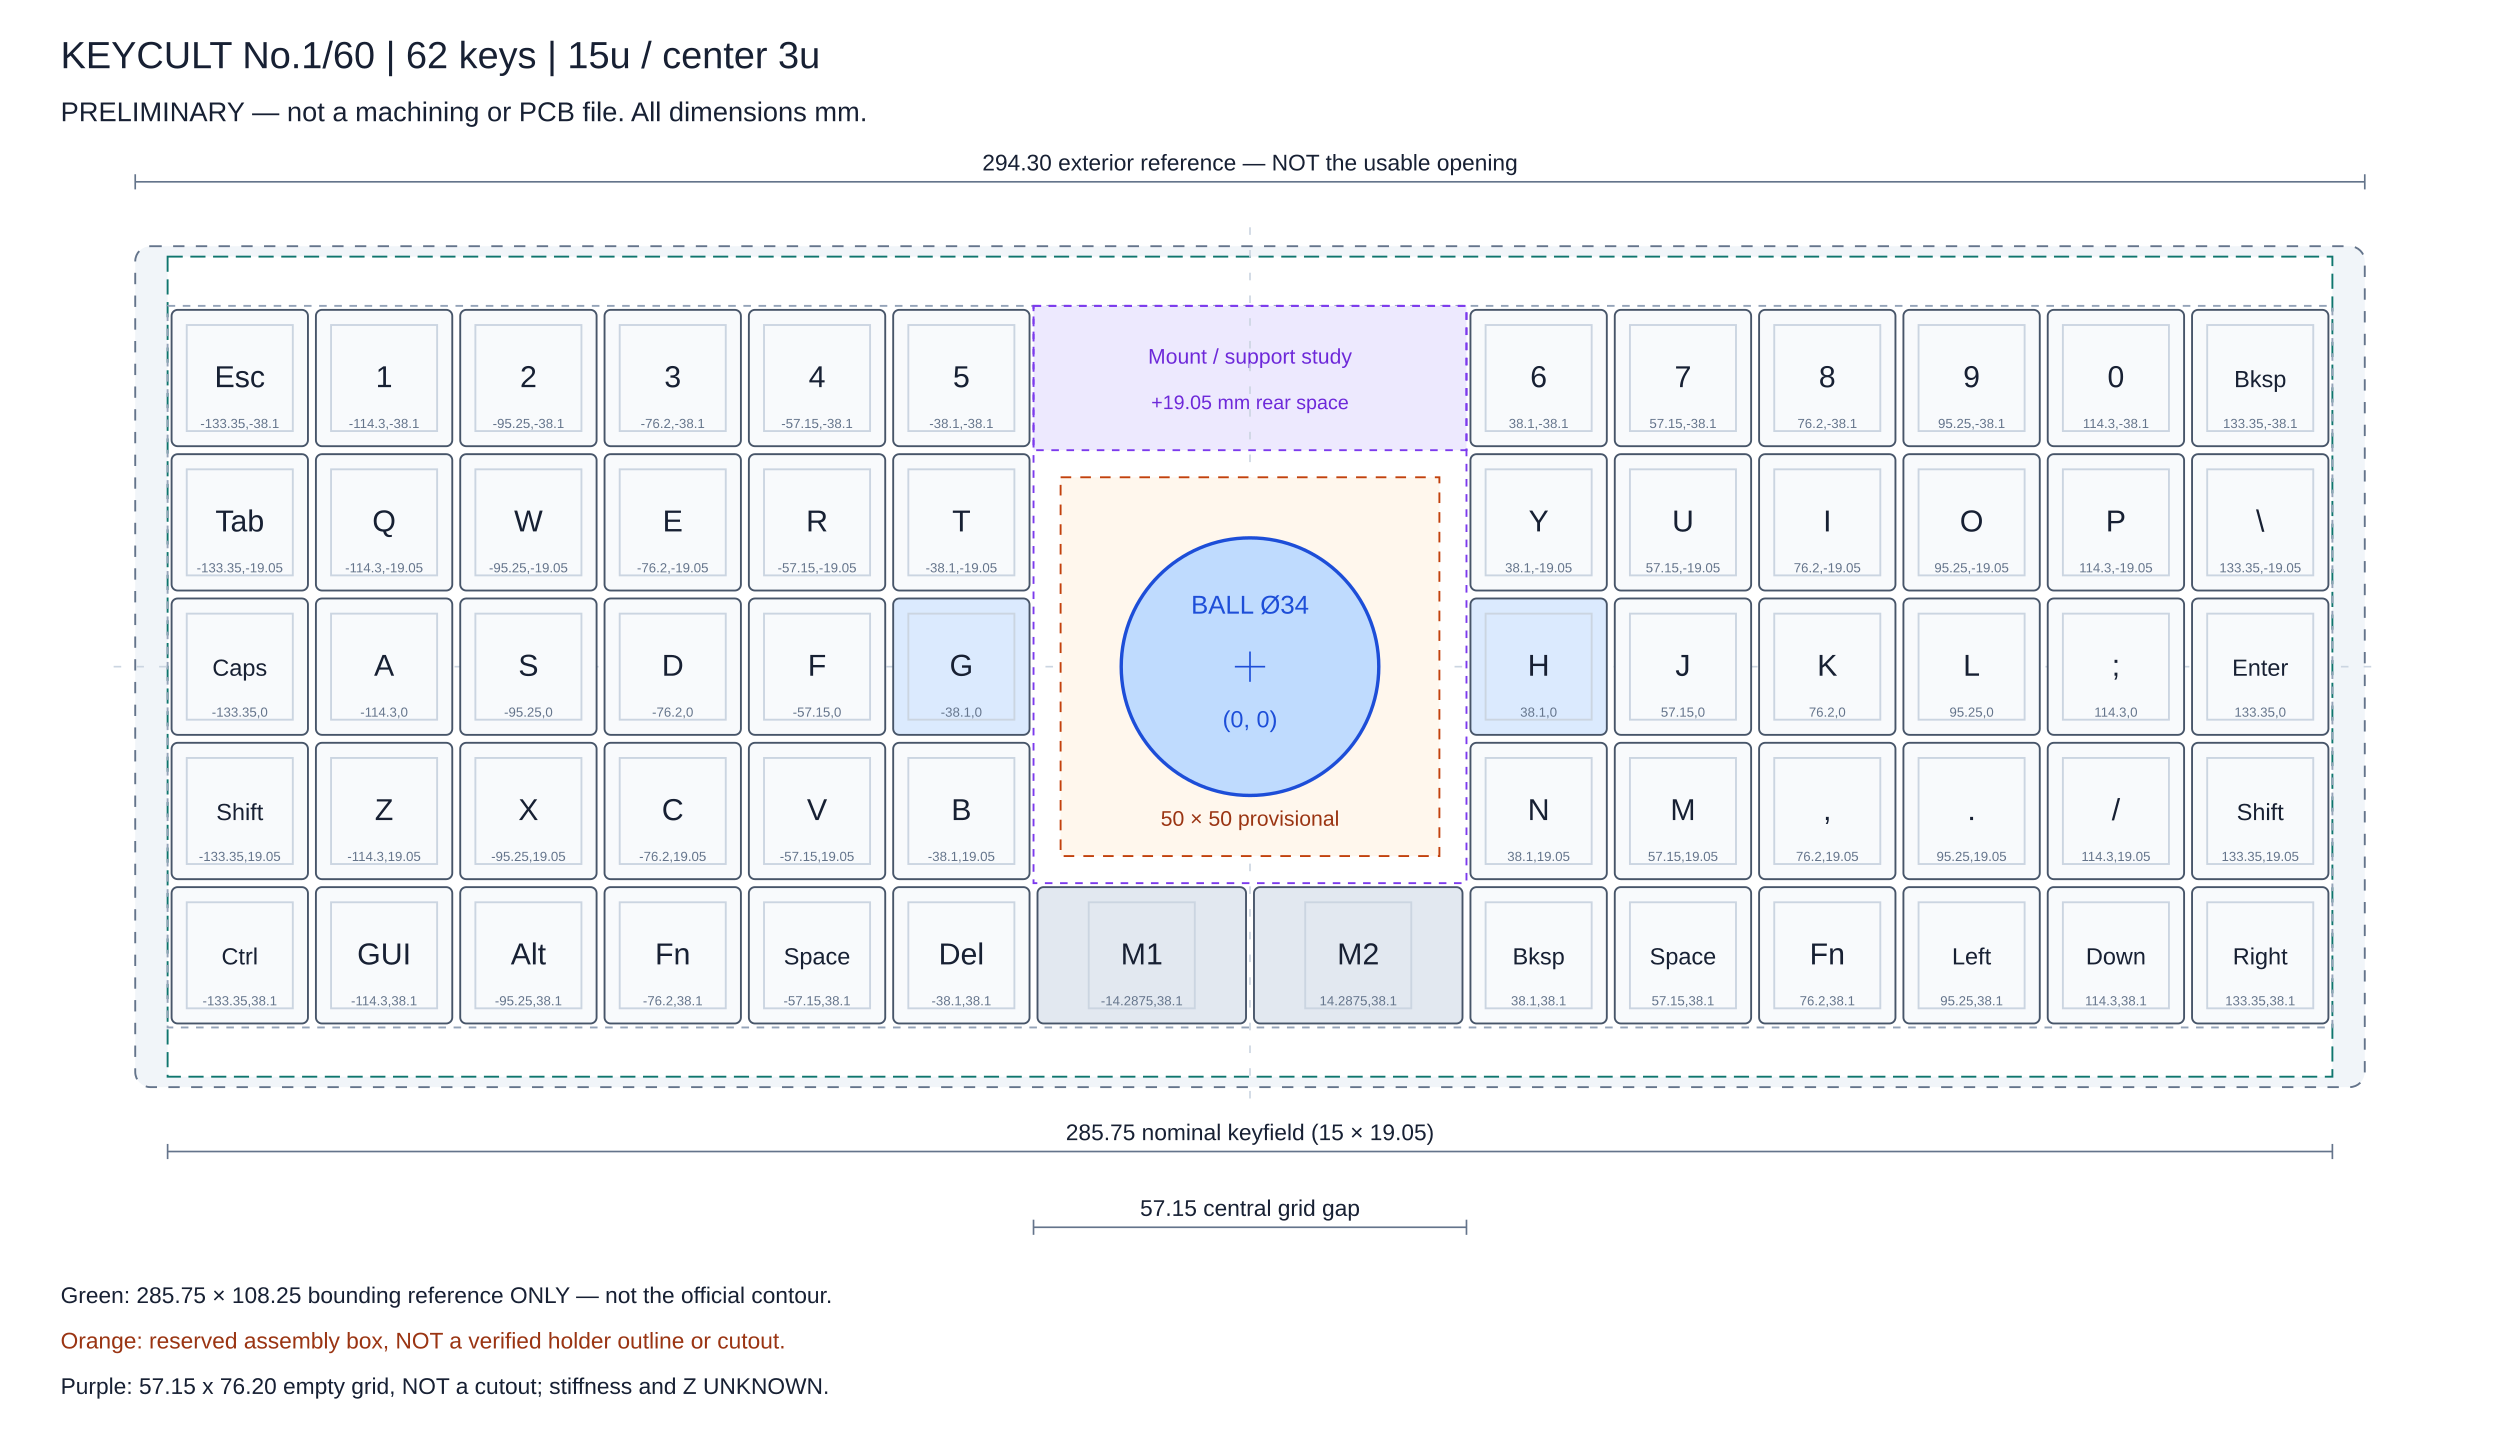
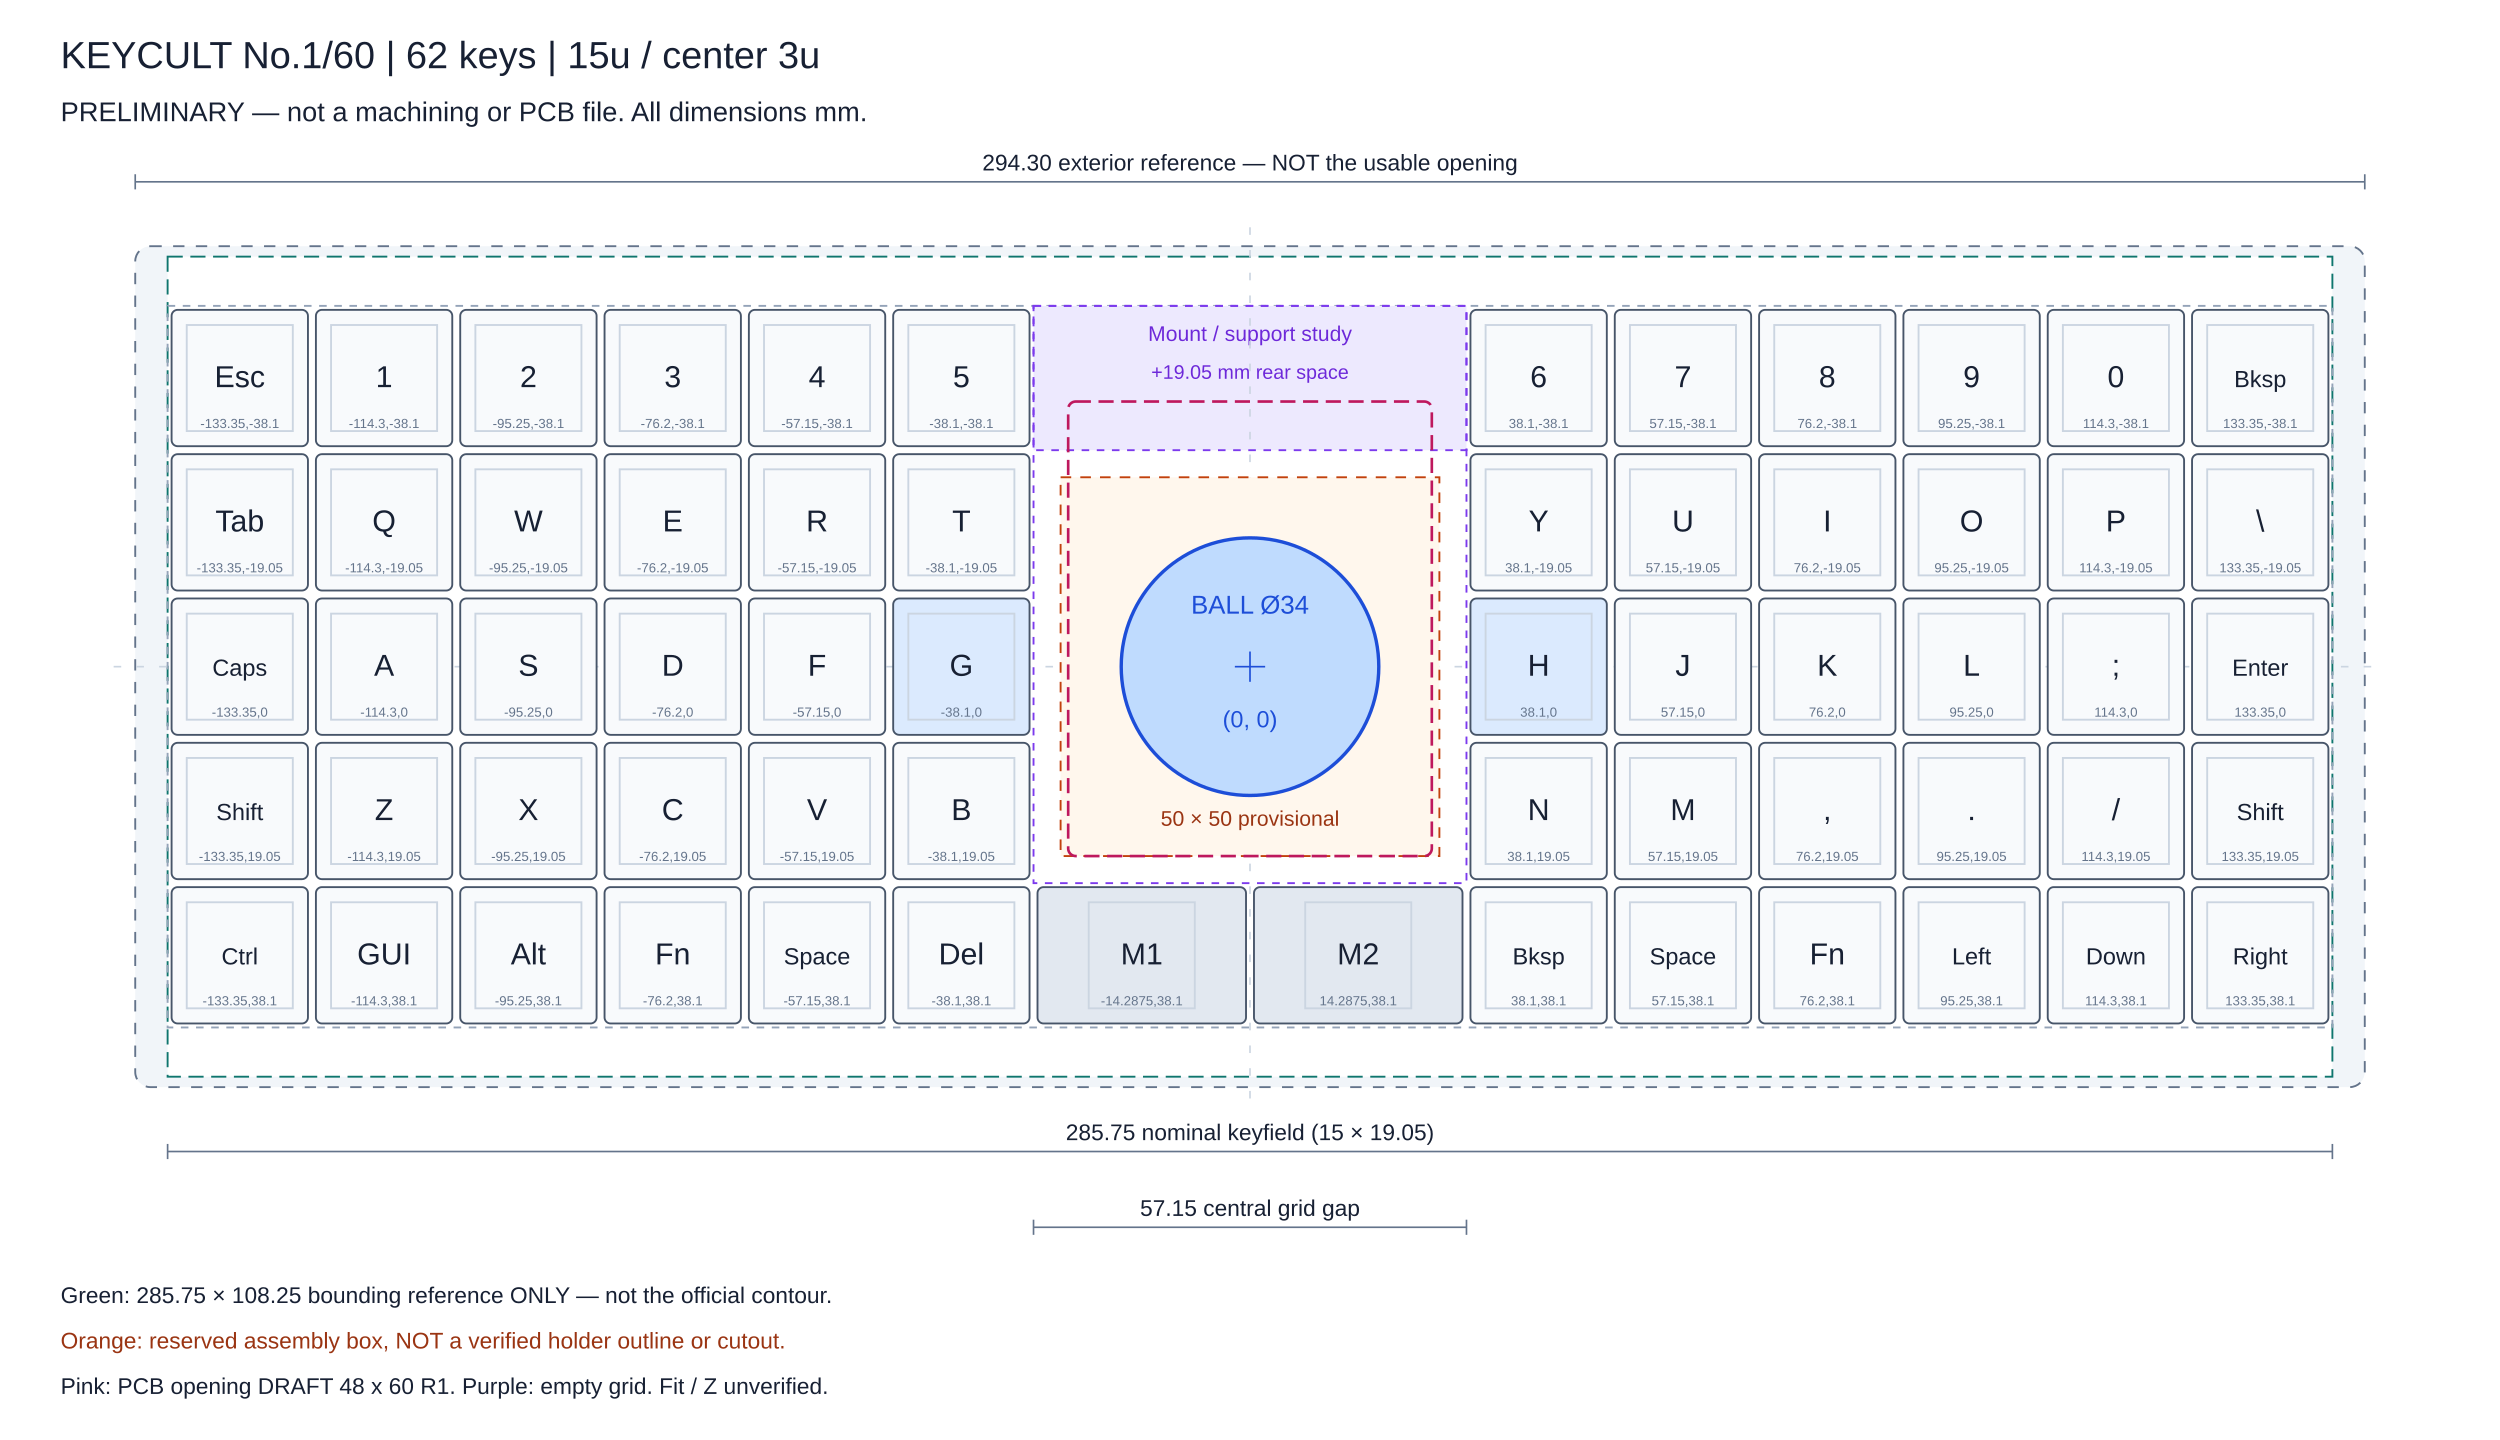
<svg xmlns="http://www.w3.org/2000/svg" width="330mm" height="190mm" viewBox="-165 -88 330 190" role="img">
  <g font-family="Arial, sans-serif">
    <rect x="-165" y="-88" width="330" height="190" rx="0" fill="#ffffff" stroke="#ffffff" stroke-width=".25" />
    <text x="-157" y="-79" font-size="5" text-anchor="start" fill="#172033">KEYCULT No.1/60 | 62 keys | 15u / center 3u</text>
    <text x="-157" y="-72" font-size="3.6" text-anchor="start" fill="#172033">PRELIMINARY — not a machining or PCB file. All dimensions mm.</text>
    <rect x="-147.15" y="-55.5" width="294.3" height="111" rx="2" fill="#f1f5f9" stroke="#64748b" stroke-width=".25" stroke-dasharray="1.5 1.5" />
    <rect id="plate-envelope" x="-142.875" y="-54.125" width="285.75" height="108.25" rx="0" fill="#ffffff" stroke="#0f766e" stroke-width=".25" stroke-dasharray="2 1" />
    <rect x="-142.875" y="-47.625" width="285.75" height="95.25" rx="0" fill="none" stroke="#94a3b8" stroke-width=".25" stroke-dasharray="1 1" />
    <rect id="rear-extension" x="-28.575" y="-47.625" width="57.15" height="19.05" rx="0" fill="#ede9fe" stroke="#7c3aed" stroke-width=".25" stroke-dasharray="1 1" />
    <rect id="rear-clearance-grid" x="-28.575" y="-47.625" width="57.15" height="76.2" rx="0" fill="none" stroke="#7c3aed" stroke-width=".25" stroke-dasharray="1 1" />
-     <text x="0" y="-40" font-size="2.8" text-anchor="middle" fill="#6d28d9">Mount / support study</text>
-     <text x="0" y="-34" font-size="2.6" text-anchor="middle" fill="#6d28d9">+19.05 mm rear space</text>
+     <text x="0" y="-43" font-size="2.8" text-anchor="middle" fill="#6d28d9">Mount / support study</text>
+     <text x="0" y="-38" font-size="2.6" text-anchor="middle" fill="#6d28d9">+19.05 mm rear space</text>
    <path d="M-150,0 L150,0" fill="none" stroke="#cbd5e1" stroke-width=".22" stroke-dasharray="1 2" />
    <path d="M0,-58 L0,58" fill="none" stroke="#cbd5e1" stroke-width=".22" stroke-dasharray="1 2" />
    <rect x="-25" y="-25" width="50" height="50" rx="0" fill="#fff7ed" stroke="#c2410c" stroke-width=".25" stroke-dasharray="1.4 1.2" />
    <circle cx="0" cy="0" r="17" fill="#bfdbfe" stroke="#1d4ed8" stroke-width=".45" />
    <path d="M-2,0 L2,0" fill="none" stroke="#1d4ed8" stroke-width=".22" />
    <path d="M0,-2 L0,2" fill="none" stroke="#1d4ed8" stroke-width=".22" />
+     <rect id="pcb-opening" x="-24" y="-35" width="48" height="60" rx="1.0" fill="none" stroke="#be185d" stroke-width=".35" stroke-dasharray="2 1" />
    <text x="0" y="-7" font-size="3.4" text-anchor="middle" fill="#1d4ed8">BALL Ø34</text>
    <text x="0" y="8" font-size="3.1" text-anchor="middle" fill="#1d4ed8">(0, 0)</text>
    <text x="0" y="21" font-size="2.8" text-anchor="middle" fill="#9a3412">50 × 50 provisional</text>
    <rect x="-142.35" y="-47.1" width="18" height="18" rx="0.8" fill="#f8fafc" stroke="#475569" stroke-width=".25" />
    <rect x="-140.35" y="-45.1" width="14" height="14" rx="0" fill="none" stroke="#cbd5e1" stroke-width=".25" />
    <text x="-133.35" y="-36.9" font-size="4" text-anchor="middle" fill="#172033">Esc</text>
    <text x="-133.35" y="-31.5" font-size="1.75" text-anchor="middle" fill="#64748b">-133.35,-38.1</text>
    <rect x="-123.3" y="-47.1" width="18" height="18" rx="0.8" fill="#f8fafc" stroke="#475569" stroke-width=".25" />
    <rect x="-121.3" y="-45.1" width="14" height="14" rx="0" fill="none" stroke="#cbd5e1" stroke-width=".25" />
    <text x="-114.3" y="-36.9" font-size="4" text-anchor="middle" fill="#172033">1</text>
    <text x="-114.3" y="-31.5" font-size="1.75" text-anchor="middle" fill="#64748b">-114.3,-38.1</text>
    <rect x="-104.25" y="-47.1" width="18" height="18" rx="0.8" fill="#f8fafc" stroke="#475569" stroke-width=".25" />
    <rect x="-102.25" y="-45.1" width="14" height="14" rx="0" fill="none" stroke="#cbd5e1" stroke-width=".25" />
    <text x="-95.25" y="-36.9" font-size="4" text-anchor="middle" fill="#172033">2</text>
    <text x="-95.25" y="-31.5" font-size="1.75" text-anchor="middle" fill="#64748b">-95.25,-38.1</text>
    <rect x="-85.2" y="-47.1" width="18" height="18" rx="0.8" fill="#f8fafc" stroke="#475569" stroke-width=".25" />
    <rect x="-83.2" y="-45.1" width="14" height="14" rx="0" fill="none" stroke="#cbd5e1" stroke-width=".25" />
    <text x="-76.2" y="-36.9" font-size="4" text-anchor="middle" fill="#172033">3</text>
    <text x="-76.2" y="-31.5" font-size="1.75" text-anchor="middle" fill="#64748b">-76.2,-38.1</text>
    <rect x="-66.15" y="-47.1" width="18" height="18" rx="0.8" fill="#f8fafc" stroke="#475569" stroke-width=".25" />
    <rect x="-64.15" y="-45.1" width="14" height="14" rx="0" fill="none" stroke="#cbd5e1" stroke-width=".25" />
    <text x="-57.15" y="-36.9" font-size="4" text-anchor="middle" fill="#172033">4</text>
    <text x="-57.15" y="-31.5" font-size="1.75" text-anchor="middle" fill="#64748b">-57.15,-38.1</text>
    <rect x="-47.1" y="-47.1" width="18" height="18" rx="0.8" fill="#f8fafc" stroke="#475569" stroke-width=".25" />
    <rect x="-45.1" y="-45.1" width="14" height="14" rx="0" fill="none" stroke="#cbd5e1" stroke-width=".25" />
    <text x="-38.1" y="-36.9" font-size="4" text-anchor="middle" fill="#172033">5</text>
    <text x="-38.1" y="-31.5" font-size="1.75" text-anchor="middle" fill="#64748b">-38.1,-38.1</text>
    <rect x="29.1" y="-47.1" width="18" height="18" rx="0.8" fill="#f8fafc" stroke="#475569" stroke-width=".25" />
    <rect x="31.1" y="-45.1" width="14" height="14" rx="0" fill="none" stroke="#cbd5e1" stroke-width=".25" />
    <text x="38.1" y="-36.9" font-size="4" text-anchor="middle" fill="#172033">6</text>
    <text x="38.1" y="-31.5" font-size="1.75" text-anchor="middle" fill="#64748b">38.1,-38.1</text>
    <rect x="48.15" y="-47.1" width="18" height="18" rx="0.8" fill="#f8fafc" stroke="#475569" stroke-width=".25" />
    <rect x="50.15" y="-45.1" width="14" height="14" rx="0" fill="none" stroke="#cbd5e1" stroke-width=".25" />
    <text x="57.15" y="-36.9" font-size="4" text-anchor="middle" fill="#172033">7</text>
    <text x="57.15" y="-31.5" font-size="1.75" text-anchor="middle" fill="#64748b">57.15,-38.1</text>
    <rect x="67.2" y="-47.1" width="18" height="18" rx="0.8" fill="#f8fafc" stroke="#475569" stroke-width=".25" />
    <rect x="69.2" y="-45.1" width="14" height="14" rx="0" fill="none" stroke="#cbd5e1" stroke-width=".25" />
    <text x="76.2" y="-36.9" font-size="4" text-anchor="middle" fill="#172033">8</text>
    <text x="76.2" y="-31.5" font-size="1.75" text-anchor="middle" fill="#64748b">76.2,-38.1</text>
    <rect x="86.25" y="-47.1" width="18" height="18" rx="0.8" fill="#f8fafc" stroke="#475569" stroke-width=".25" />
    <rect x="88.25" y="-45.1" width="14" height="14" rx="0" fill="none" stroke="#cbd5e1" stroke-width=".25" />
    <text x="95.25" y="-36.9" font-size="4" text-anchor="middle" fill="#172033">9</text>
    <text x="95.25" y="-31.5" font-size="1.75" text-anchor="middle" fill="#64748b">95.25,-38.1</text>
    <rect x="105.3" y="-47.1" width="18" height="18" rx="0.8" fill="#f8fafc" stroke="#475569" stroke-width=".25" />
    <rect x="107.3" y="-45.1" width="14" height="14" rx="0" fill="none" stroke="#cbd5e1" stroke-width=".25" />
    <text x="114.3" y="-36.9" font-size="4" text-anchor="middle" fill="#172033">0</text>
    <text x="114.3" y="-31.5" font-size="1.75" text-anchor="middle" fill="#64748b">114.3,-38.1</text>
    <rect x="124.35" y="-47.1" width="18" height="18" rx="0.8" fill="#f8fafc" stroke="#475569" stroke-width=".25" />
    <rect x="126.35" y="-45.1" width="14" height="14" rx="0" fill="none" stroke="#cbd5e1" stroke-width=".25" />
    <text x="133.35" y="-36.9" font-size="3.1" text-anchor="middle" fill="#172033">Bksp</text>
    <text x="133.35" y="-31.5" font-size="1.75" text-anchor="middle" fill="#64748b">133.35,-38.1</text>
    <rect x="-142.35" y="-28.05" width="18" height="18" rx="0.8" fill="#f8fafc" stroke="#475569" stroke-width=".25" />
    <rect x="-140.35" y="-26.05" width="14" height="14" rx="0" fill="none" stroke="#cbd5e1" stroke-width=".25" />
    <text x="-133.35" y="-17.85" font-size="4" text-anchor="middle" fill="#172033">Tab</text>
    <text x="-133.35" y="-12.45" font-size="1.75" text-anchor="middle" fill="#64748b">-133.35,-19.05</text>
    <rect x="-123.3" y="-28.05" width="18" height="18" rx="0.8" fill="#f8fafc" stroke="#475569" stroke-width=".25" />
    <rect x="-121.3" y="-26.05" width="14" height="14" rx="0" fill="none" stroke="#cbd5e1" stroke-width=".25" />
    <text x="-114.3" y="-17.85" font-size="4" text-anchor="middle" fill="#172033">Q</text>
    <text x="-114.3" y="-12.45" font-size="1.75" text-anchor="middle" fill="#64748b">-114.3,-19.05</text>
    <rect x="-104.25" y="-28.05" width="18" height="18" rx="0.8" fill="#f8fafc" stroke="#475569" stroke-width=".25" />
    <rect x="-102.25" y="-26.05" width="14" height="14" rx="0" fill="none" stroke="#cbd5e1" stroke-width=".25" />
    <text x="-95.25" y="-17.85" font-size="4" text-anchor="middle" fill="#172033">W</text>
    <text x="-95.25" y="-12.45" font-size="1.75" text-anchor="middle" fill="#64748b">-95.25,-19.05</text>
    <rect x="-85.2" y="-28.05" width="18" height="18" rx="0.8" fill="#f8fafc" stroke="#475569" stroke-width=".25" />
    <rect x="-83.2" y="-26.05" width="14" height="14" rx="0" fill="none" stroke="#cbd5e1" stroke-width=".25" />
    <text x="-76.2" y="-17.85" font-size="4" text-anchor="middle" fill="#172033">E</text>
    <text x="-76.2" y="-12.45" font-size="1.75" text-anchor="middle" fill="#64748b">-76.2,-19.05</text>
    <rect x="-66.15" y="-28.05" width="18" height="18" rx="0.8" fill="#f8fafc" stroke="#475569" stroke-width=".25" />
    <rect x="-64.15" y="-26.05" width="14" height="14" rx="0" fill="none" stroke="#cbd5e1" stroke-width=".25" />
    <text x="-57.15" y="-17.85" font-size="4" text-anchor="middle" fill="#172033">R</text>
    <text x="-57.15" y="-12.45" font-size="1.75" text-anchor="middle" fill="#64748b">-57.15,-19.05</text>
    <rect x="-47.1" y="-28.05" width="18" height="18" rx="0.8" fill="#f8fafc" stroke="#475569" stroke-width=".25" />
    <rect x="-45.1" y="-26.05" width="14" height="14" rx="0" fill="none" stroke="#cbd5e1" stroke-width=".25" />
    <text x="-38.1" y="-17.85" font-size="4" text-anchor="middle" fill="#172033">T</text>
    <text x="-38.1" y="-12.45" font-size="1.75" text-anchor="middle" fill="#64748b">-38.1,-19.05</text>
    <rect x="29.1" y="-28.05" width="18" height="18" rx="0.8" fill="#f8fafc" stroke="#475569" stroke-width=".25" />
    <rect x="31.1" y="-26.05" width="14" height="14" rx="0" fill="none" stroke="#cbd5e1" stroke-width=".25" />
    <text x="38.1" y="-17.85" font-size="4" text-anchor="middle" fill="#172033">Y</text>
    <text x="38.1" y="-12.45" font-size="1.75" text-anchor="middle" fill="#64748b">38.1,-19.05</text>
    <rect x="48.15" y="-28.05" width="18" height="18" rx="0.8" fill="#f8fafc" stroke="#475569" stroke-width=".25" />
    <rect x="50.15" y="-26.05" width="14" height="14" rx="0" fill="none" stroke="#cbd5e1" stroke-width=".25" />
    <text x="57.15" y="-17.85" font-size="4" text-anchor="middle" fill="#172033">U</text>
    <text x="57.15" y="-12.45" font-size="1.75" text-anchor="middle" fill="#64748b">57.15,-19.05</text>
    <rect x="67.2" y="-28.05" width="18" height="18" rx="0.8" fill="#f8fafc" stroke="#475569" stroke-width=".25" />
    <rect x="69.2" y="-26.05" width="14" height="14" rx="0" fill="none" stroke="#cbd5e1" stroke-width=".25" />
    <text x="76.2" y="-17.85" font-size="4" text-anchor="middle" fill="#172033">I</text>
    <text x="76.2" y="-12.45" font-size="1.75" text-anchor="middle" fill="#64748b">76.2,-19.05</text>
    <rect x="86.25" y="-28.05" width="18" height="18" rx="0.8" fill="#f8fafc" stroke="#475569" stroke-width=".25" />
    <rect x="88.25" y="-26.05" width="14" height="14" rx="0" fill="none" stroke="#cbd5e1" stroke-width=".25" />
    <text x="95.25" y="-17.85" font-size="4" text-anchor="middle" fill="#172033">O</text>
    <text x="95.25" y="-12.45" font-size="1.75" text-anchor="middle" fill="#64748b">95.25,-19.05</text>
    <rect x="105.3" y="-28.05" width="18" height="18" rx="0.8" fill="#f8fafc" stroke="#475569" stroke-width=".25" />
    <rect x="107.3" y="-26.05" width="14" height="14" rx="0" fill="none" stroke="#cbd5e1" stroke-width=".25" />
    <text x="114.3" y="-17.85" font-size="4" text-anchor="middle" fill="#172033">P</text>
    <text x="114.3" y="-12.45" font-size="1.75" text-anchor="middle" fill="#64748b">114.3,-19.05</text>
    <rect x="124.35" y="-28.05" width="18" height="18" rx="0.8" fill="#f8fafc" stroke="#475569" stroke-width=".25" />
    <rect x="126.35" y="-26.05" width="14" height="14" rx="0" fill="none" stroke="#cbd5e1" stroke-width=".25" />
    <text x="133.35" y="-17.85" font-size="4" text-anchor="middle" fill="#172033">\</text>
    <text x="133.35" y="-12.45" font-size="1.75" text-anchor="middle" fill="#64748b">133.35,-19.05</text>
    <rect x="-142.35" y="-9.0" width="18" height="18" rx="0.8" fill="#f8fafc" stroke="#475569" stroke-width=".25" />
    <rect x="-140.35" y="-7.0" width="14" height="14" rx="0" fill="none" stroke="#cbd5e1" stroke-width=".25" />
    <text x="-133.35" y="1.2" font-size="3.1" text-anchor="middle" fill="#172033">Caps</text>
    <text x="-133.35" y="6.6" font-size="1.75" text-anchor="middle" fill="#64748b">-133.35,0</text>
    <rect x="-123.3" y="-9.0" width="18" height="18" rx="0.8" fill="#f8fafc" stroke="#475569" stroke-width=".25" />
    <rect x="-121.3" y="-7.0" width="14" height="14" rx="0" fill="none" stroke="#cbd5e1" stroke-width=".25" />
    <text x="-114.3" y="1.2" font-size="4" text-anchor="middle" fill="#172033">A</text>
    <text x="-114.3" y="6.6" font-size="1.75" text-anchor="middle" fill="#64748b">-114.3,0</text>
    <rect x="-104.25" y="-9.0" width="18" height="18" rx="0.8" fill="#f8fafc" stroke="#475569" stroke-width=".25" />
    <rect x="-102.25" y="-7.0" width="14" height="14" rx="0" fill="none" stroke="#cbd5e1" stroke-width=".25" />
    <text x="-95.25" y="1.2" font-size="4" text-anchor="middle" fill="#172033">S</text>
    <text x="-95.25" y="6.6" font-size="1.75" text-anchor="middle" fill="#64748b">-95.25,0</text>
    <rect x="-85.2" y="-9.0" width="18" height="18" rx="0.8" fill="#f8fafc" stroke="#475569" stroke-width=".25" />
    <rect x="-83.2" y="-7.0" width="14" height="14" rx="0" fill="none" stroke="#cbd5e1" stroke-width=".25" />
    <text x="-76.2" y="1.2" font-size="4" text-anchor="middle" fill="#172033">D</text>
    <text x="-76.2" y="6.6" font-size="1.75" text-anchor="middle" fill="#64748b">-76.2,0</text>
    <rect x="-66.15" y="-9.0" width="18" height="18" rx="0.8" fill="#f8fafc" stroke="#475569" stroke-width=".25" />
    <rect x="-64.15" y="-7.0" width="14" height="14" rx="0" fill="none" stroke="#cbd5e1" stroke-width=".25" />
    <text x="-57.15" y="1.2" font-size="4" text-anchor="middle" fill="#172033">F</text>
    <text x="-57.15" y="6.6" font-size="1.75" text-anchor="middle" fill="#64748b">-57.15,0</text>
    <rect x="-47.1" y="-9.0" width="18" height="18" rx="0.8" fill="#dbeafe" stroke="#475569" stroke-width=".25" />
    <rect x="-45.1" y="-7.0" width="14" height="14" rx="0" fill="none" stroke="#cbd5e1" stroke-width=".25" />
    <text x="-38.1" y="1.2" font-size="4" text-anchor="middle" fill="#172033">G</text>
    <text x="-38.1" y="6.6" font-size="1.75" text-anchor="middle" fill="#64748b">-38.1,0</text>
    <rect x="29.1" y="-9.0" width="18" height="18" rx="0.8" fill="#dbeafe" stroke="#475569" stroke-width=".25" />
    <rect x="31.1" y="-7.0" width="14" height="14" rx="0" fill="none" stroke="#cbd5e1" stroke-width=".25" />
    <text x="38.1" y="1.2" font-size="4" text-anchor="middle" fill="#172033">H</text>
    <text x="38.1" y="6.6" font-size="1.75" text-anchor="middle" fill="#64748b">38.1,0</text>
    <rect x="48.15" y="-9.0" width="18" height="18" rx="0.8" fill="#f8fafc" stroke="#475569" stroke-width=".25" />
    <rect x="50.15" y="-7.0" width="14" height="14" rx="0" fill="none" stroke="#cbd5e1" stroke-width=".25" />
    <text x="57.15" y="1.2" font-size="4" text-anchor="middle" fill="#172033">J</text>
    <text x="57.15" y="6.6" font-size="1.75" text-anchor="middle" fill="#64748b">57.15,0</text>
    <rect x="67.2" y="-9.0" width="18" height="18" rx="0.8" fill="#f8fafc" stroke="#475569" stroke-width=".25" />
    <rect x="69.2" y="-7.0" width="14" height="14" rx="0" fill="none" stroke="#cbd5e1" stroke-width=".25" />
    <text x="76.2" y="1.2" font-size="4" text-anchor="middle" fill="#172033">K</text>
    <text x="76.2" y="6.6" font-size="1.75" text-anchor="middle" fill="#64748b">76.2,0</text>
    <rect x="86.25" y="-9.0" width="18" height="18" rx="0.8" fill="#f8fafc" stroke="#475569" stroke-width=".25" />
    <rect x="88.25" y="-7.0" width="14" height="14" rx="0" fill="none" stroke="#cbd5e1" stroke-width=".25" />
    <text x="95.25" y="1.2" font-size="4" text-anchor="middle" fill="#172033">L</text>
    <text x="95.25" y="6.6" font-size="1.75" text-anchor="middle" fill="#64748b">95.25,0</text>
    <rect x="105.3" y="-9.0" width="18" height="18" rx="0.8" fill="#f8fafc" stroke="#475569" stroke-width=".25" />
    <rect x="107.3" y="-7.0" width="14" height="14" rx="0" fill="none" stroke="#cbd5e1" stroke-width=".25" />
    <text x="114.3" y="1.2" font-size="4" text-anchor="middle" fill="#172033">;</text>
    <text x="114.3" y="6.6" font-size="1.75" text-anchor="middle" fill="#64748b">114.3,0</text>
    <rect x="124.35" y="-9.0" width="18" height="18" rx="0.8" fill="#f8fafc" stroke="#475569" stroke-width=".25" />
    <rect x="126.35" y="-7.0" width="14" height="14" rx="0" fill="none" stroke="#cbd5e1" stroke-width=".25" />
    <text x="133.35" y="1.2" font-size="3.1" text-anchor="middle" fill="#172033">Enter</text>
    <text x="133.35" y="6.6" font-size="1.75" text-anchor="middle" fill="#64748b">133.35,0</text>
    <rect x="-142.35" y="10.05" width="18" height="18" rx="0.8" fill="#f8fafc" stroke="#475569" stroke-width=".25" />
    <rect x="-140.35" y="12.05" width="14" height="14" rx="0" fill="none" stroke="#cbd5e1" stroke-width=".25" />
    <text x="-133.35" y="20.25" font-size="3.1" text-anchor="middle" fill="#172033">Shift</text>
    <text x="-133.35" y="25.65" font-size="1.75" text-anchor="middle" fill="#64748b">-133.35,19.05</text>
    <rect x="-123.3" y="10.05" width="18" height="18" rx="0.8" fill="#f8fafc" stroke="#475569" stroke-width=".25" />
    <rect x="-121.3" y="12.05" width="14" height="14" rx="0" fill="none" stroke="#cbd5e1" stroke-width=".25" />
    <text x="-114.3" y="20.25" font-size="4" text-anchor="middle" fill="#172033">Z</text>
    <text x="-114.3" y="25.65" font-size="1.75" text-anchor="middle" fill="#64748b">-114.3,19.05</text>
    <rect x="-104.25" y="10.05" width="18" height="18" rx="0.8" fill="#f8fafc" stroke="#475569" stroke-width=".25" />
    <rect x="-102.25" y="12.05" width="14" height="14" rx="0" fill="none" stroke="#cbd5e1" stroke-width=".25" />
    <text x="-95.25" y="20.25" font-size="4" text-anchor="middle" fill="#172033">X</text>
    <text x="-95.25" y="25.65" font-size="1.75" text-anchor="middle" fill="#64748b">-95.25,19.05</text>
    <rect x="-85.2" y="10.05" width="18" height="18" rx="0.8" fill="#f8fafc" stroke="#475569" stroke-width=".25" />
    <rect x="-83.2" y="12.05" width="14" height="14" rx="0" fill="none" stroke="#cbd5e1" stroke-width=".25" />
    <text x="-76.2" y="20.25" font-size="4" text-anchor="middle" fill="#172033">C</text>
    <text x="-76.2" y="25.65" font-size="1.75" text-anchor="middle" fill="#64748b">-76.2,19.05</text>
    <rect x="-66.15" y="10.05" width="18" height="18" rx="0.8" fill="#f8fafc" stroke="#475569" stroke-width=".25" />
    <rect x="-64.15" y="12.05" width="14" height="14" rx="0" fill="none" stroke="#cbd5e1" stroke-width=".25" />
    <text x="-57.15" y="20.25" font-size="4" text-anchor="middle" fill="#172033">V</text>
    <text x="-57.15" y="25.65" font-size="1.75" text-anchor="middle" fill="#64748b">-57.15,19.05</text>
    <rect x="-47.1" y="10.05" width="18" height="18" rx="0.8" fill="#f8fafc" stroke="#475569" stroke-width=".25" />
    <rect x="-45.1" y="12.05" width="14" height="14" rx="0" fill="none" stroke="#cbd5e1" stroke-width=".25" />
    <text x="-38.1" y="20.25" font-size="4" text-anchor="middle" fill="#172033">B</text>
    <text x="-38.1" y="25.65" font-size="1.75" text-anchor="middle" fill="#64748b">-38.1,19.05</text>
    <rect x="29.1" y="10.05" width="18" height="18" rx="0.8" fill="#f8fafc" stroke="#475569" stroke-width=".25" />
    <rect x="31.1" y="12.05" width="14" height="14" rx="0" fill="none" stroke="#cbd5e1" stroke-width=".25" />
    <text x="38.1" y="20.25" font-size="4" text-anchor="middle" fill="#172033">N</text>
    <text x="38.1" y="25.65" font-size="1.75" text-anchor="middle" fill="#64748b">38.1,19.05</text>
    <rect x="48.15" y="10.05" width="18" height="18" rx="0.8" fill="#f8fafc" stroke="#475569" stroke-width=".25" />
    <rect x="50.15" y="12.05" width="14" height="14" rx="0" fill="none" stroke="#cbd5e1" stroke-width=".25" />
    <text x="57.15" y="20.25" font-size="4" text-anchor="middle" fill="#172033">M</text>
    <text x="57.15" y="25.65" font-size="1.75" text-anchor="middle" fill="#64748b">57.15,19.05</text>
    <rect x="67.2" y="10.05" width="18" height="18" rx="0.8" fill="#f8fafc" stroke="#475569" stroke-width=".25" />
    <rect x="69.2" y="12.05" width="14" height="14" rx="0" fill="none" stroke="#cbd5e1" stroke-width=".25" />
    <text x="76.2" y="20.25" font-size="4" text-anchor="middle" fill="#172033">,</text>
    <text x="76.2" y="25.65" font-size="1.75" text-anchor="middle" fill="#64748b">76.2,19.05</text>
    <rect x="86.25" y="10.05" width="18" height="18" rx="0.8" fill="#f8fafc" stroke="#475569" stroke-width=".25" />
    <rect x="88.25" y="12.05" width="14" height="14" rx="0" fill="none" stroke="#cbd5e1" stroke-width=".25" />
    <text x="95.25" y="20.25" font-size="4" text-anchor="middle" fill="#172033">.</text>
    <text x="95.25" y="25.65" font-size="1.75" text-anchor="middle" fill="#64748b">95.25,19.05</text>
    <rect x="105.3" y="10.05" width="18" height="18" rx="0.8" fill="#f8fafc" stroke="#475569" stroke-width=".25" />
    <rect x="107.3" y="12.05" width="14" height="14" rx="0" fill="none" stroke="#cbd5e1" stroke-width=".25" />
    <text x="114.3" y="20.25" font-size="4" text-anchor="middle" fill="#172033">/</text>
    <text x="114.3" y="25.65" font-size="1.75" text-anchor="middle" fill="#64748b">114.3,19.05</text>
    <rect x="124.35" y="10.05" width="18" height="18" rx="0.8" fill="#f8fafc" stroke="#475569" stroke-width=".25" />
    <rect x="126.35" y="12.05" width="14" height="14" rx="0" fill="none" stroke="#cbd5e1" stroke-width=".25" />
    <text x="133.35" y="20.25" font-size="3.1" text-anchor="middle" fill="#172033">Shift</text>
    <text x="133.35" y="25.65" font-size="1.75" text-anchor="middle" fill="#64748b">133.35,19.05</text>
    <rect x="-142.35" y="29.1" width="18" height="18" rx="0.8" fill="#f8fafc" stroke="#475569" stroke-width=".25" />
    <rect x="-140.35" y="31.1" width="14" height="14" rx="0" fill="none" stroke="#cbd5e1" stroke-width=".25" />
    <text x="-133.35" y="39.3" font-size="3.1" text-anchor="middle" fill="#172033">Ctrl</text>
    <text x="-133.35" y="44.7" font-size="1.75" text-anchor="middle" fill="#64748b">-133.35,38.1</text>
    <rect x="-123.3" y="29.1" width="18" height="18" rx="0.8" fill="#f8fafc" stroke="#475569" stroke-width=".25" />
    <rect x="-121.3" y="31.1" width="14" height="14" rx="0" fill="none" stroke="#cbd5e1" stroke-width=".25" />
    <text x="-114.3" y="39.3" font-size="4" text-anchor="middle" fill="#172033">GUI</text>
    <text x="-114.3" y="44.7" font-size="1.75" text-anchor="middle" fill="#64748b">-114.3,38.1</text>
    <rect x="-104.25" y="29.1" width="18" height="18" rx="0.8" fill="#f8fafc" stroke="#475569" stroke-width=".25" />
    <rect x="-102.25" y="31.1" width="14" height="14" rx="0" fill="none" stroke="#cbd5e1" stroke-width=".25" />
    <text x="-95.25" y="39.3" font-size="4" text-anchor="middle" fill="#172033">Alt</text>
    <text x="-95.25" y="44.7" font-size="1.75" text-anchor="middle" fill="#64748b">-95.25,38.1</text>
    <rect x="-85.2" y="29.1" width="18" height="18" rx="0.8" fill="#f8fafc" stroke="#475569" stroke-width=".25" />
    <rect x="-83.2" y="31.1" width="14" height="14" rx="0" fill="none" stroke="#cbd5e1" stroke-width=".25" />
    <text x="-76.2" y="39.3" font-size="4" text-anchor="middle" fill="#172033">Fn</text>
    <text x="-76.2" y="44.7" font-size="1.75" text-anchor="middle" fill="#64748b">-76.2,38.1</text>
    <rect x="-66.15" y="29.1" width="18" height="18" rx="0.8" fill="#f8fafc" stroke="#475569" stroke-width=".25" />
    <rect x="-64.15" y="31.1" width="14" height="14" rx="0" fill="none" stroke="#cbd5e1" stroke-width=".25" />
    <text x="-57.15" y="39.3" font-size="3.1" text-anchor="middle" fill="#172033">Space</text>
    <text x="-57.15" y="44.7" font-size="1.75" text-anchor="middle" fill="#64748b">-57.15,38.1</text>
    <rect x="-47.1" y="29.1" width="18" height="18" rx="0.8" fill="#f8fafc" stroke="#475569" stroke-width=".25" />
    <rect x="-45.1" y="31.1" width="14" height="14" rx="0" fill="none" stroke="#cbd5e1" stroke-width=".25" />
    <text x="-38.1" y="39.3" font-size="4" text-anchor="middle" fill="#172033">Del</text>
    <text x="-38.1" y="44.7" font-size="1.75" text-anchor="middle" fill="#64748b">-38.1,38.1</text>
    <rect x="-28.05" y="29.1" width="27.525" height="18" rx="0.8" fill="#e2e8f0" stroke="#475569" stroke-width=".25" />
    <rect x="-21.288" y="31.1" width="14" height="14" rx="0" fill="none" stroke="#cbd5e1" stroke-width=".25" />
    <text x="-14.287" y="39.3" font-size="4" text-anchor="middle" fill="#172033">M1</text>
    <text x="-14.287" y="44.7" font-size="1.75" text-anchor="middle" fill="#64748b">-14.2875,38.1</text>
    <rect x="0.525" y="29.1" width="27.525" height="18" rx="0.8" fill="#e2e8f0" stroke="#475569" stroke-width=".25" />
    <rect x="7.287" y="31.1" width="14" height="14" rx="0" fill="none" stroke="#cbd5e1" stroke-width=".25" />
    <text x="14.287" y="39.3" font-size="4" text-anchor="middle" fill="#172033">M2</text>
    <text x="14.287" y="44.7" font-size="1.75" text-anchor="middle" fill="#64748b">14.2875,38.1</text>
    <rect x="29.1" y="29.1" width="18" height="18" rx="0.8" fill="#f8fafc" stroke="#475569" stroke-width=".25" />
    <rect x="31.1" y="31.1" width="14" height="14" rx="0" fill="none" stroke="#cbd5e1" stroke-width=".25" />
    <text x="38.1" y="39.3" font-size="3.1" text-anchor="middle" fill="#172033">Bksp</text>
    <text x="38.1" y="44.7" font-size="1.75" text-anchor="middle" fill="#64748b">38.1,38.1</text>
    <rect x="48.15" y="29.1" width="18" height="18" rx="0.8" fill="#f8fafc" stroke="#475569" stroke-width=".25" />
    <rect x="50.15" y="31.1" width="14" height="14" rx="0" fill="none" stroke="#cbd5e1" stroke-width=".25" />
    <text x="57.15" y="39.3" font-size="3.1" text-anchor="middle" fill="#172033">Space</text>
    <text x="57.15" y="44.7" font-size="1.75" text-anchor="middle" fill="#64748b">57.15,38.1</text>
    <rect x="67.2" y="29.1" width="18" height="18" rx="0.8" fill="#f8fafc" stroke="#475569" stroke-width=".25" />
    <rect x="69.2" y="31.1" width="14" height="14" rx="0" fill="none" stroke="#cbd5e1" stroke-width=".25" />
    <text x="76.2" y="39.3" font-size="4" text-anchor="middle" fill="#172033">Fn</text>
    <text x="76.2" y="44.7" font-size="1.75" text-anchor="middle" fill="#64748b">76.2,38.1</text>
    <rect x="86.25" y="29.1" width="18" height="18" rx="0.8" fill="#f8fafc" stroke="#475569" stroke-width=".25" />
    <rect x="88.25" y="31.1" width="14" height="14" rx="0" fill="none" stroke="#cbd5e1" stroke-width=".25" />
    <text x="95.25" y="39.3" font-size="3.1" text-anchor="middle" fill="#172033">Left</text>
    <text x="95.25" y="44.7" font-size="1.75" text-anchor="middle" fill="#64748b">95.25,38.1</text>
    <rect x="105.3" y="29.1" width="18" height="18" rx="0.8" fill="#f8fafc" stroke="#475569" stroke-width=".25" />
    <rect x="107.3" y="31.1" width="14" height="14" rx="0" fill="none" stroke="#cbd5e1" stroke-width=".25" />
    <text x="114.3" y="39.3" font-size="3.1" text-anchor="middle" fill="#172033">Down</text>
    <text x="114.3" y="44.7" font-size="1.75" text-anchor="middle" fill="#64748b">114.3,38.1</text>
    <rect x="124.35" y="29.1" width="18" height="18" rx="0.8" fill="#f8fafc" stroke="#475569" stroke-width=".25" />
    <rect x="126.35" y="31.1" width="14" height="14" rx="0" fill="none" stroke="#cbd5e1" stroke-width=".25" />
    <text x="133.35" y="39.3" font-size="3.1" text-anchor="middle" fill="#172033">Right</text>
    <text x="133.35" y="44.7" font-size="1.75" text-anchor="middle" fill="#64748b">133.35,38.1</text>
    <path d="M-147.15,-64 L147.15,-64" fill="none" stroke="#64748b" stroke-width=".22" />
    <path d="M-147.15,-65 L-147.15,-63" fill="none" stroke="#64748b" stroke-width=".22" />
    <path d="M147.15,-65 L147.15,-63" fill="none" stroke="#64748b" stroke-width=".22" />
    <text x="0.0" y="-65.5" font-size="3" text-anchor="middle" fill="#172033">294.30 exterior reference — NOT the usable opening</text>
    <path d="M-142.875,64 L142.875,64" fill="none" stroke="#64748b" stroke-width=".22" />
    <path d="M-142.875,63 L-142.875,65" fill="none" stroke="#64748b" stroke-width=".22" />
    <path d="M142.875,63 L142.875,65" fill="none" stroke="#64748b" stroke-width=".22" />
    <text x="0.0" y="62.5" font-size="3" text-anchor="middle" fill="#172033">285.75 nominal keyfield (15 × 19.05)</text>
    <path d="M-28.575,74 L28.575,74" fill="none" stroke="#64748b" stroke-width=".22" />
    <path d="M-28.575,73 L-28.575,75" fill="none" stroke="#64748b" stroke-width=".22" />
    <path d="M28.575,73 L28.575,75" fill="none" stroke="#64748b" stroke-width=".22" />
    <text x="0.0" y="72.5" font-size="3" text-anchor="middle" fill="#172033">57.15 central grid gap</text>
    <text x="-157" y="84" font-size="3" text-anchor="start" fill="#172033">Green: 285.75 × 108.25 bounding reference ONLY — not the official contour.</text>
    <text x="-157" y="90" font-size="3" text-anchor="start" fill="#9a3412">Orange: reserved assembly box, NOT a verified holder outline or cutout.</text>
-     <text x="-157" y="96" font-size="3" text-anchor="start" fill="#172033">Purple: 57.15 x 76.20 empty grid, NOT a cutout; stiffness and Z UNKNOWN.</text>
+     <text x="-157" y="96" font-size="3" text-anchor="start" fill="#172033">Pink: PCB opening DRAFT 48 x 60 R1. Purple: empty grid. Fit / Z unverified.</text>
  </g>
</svg>
